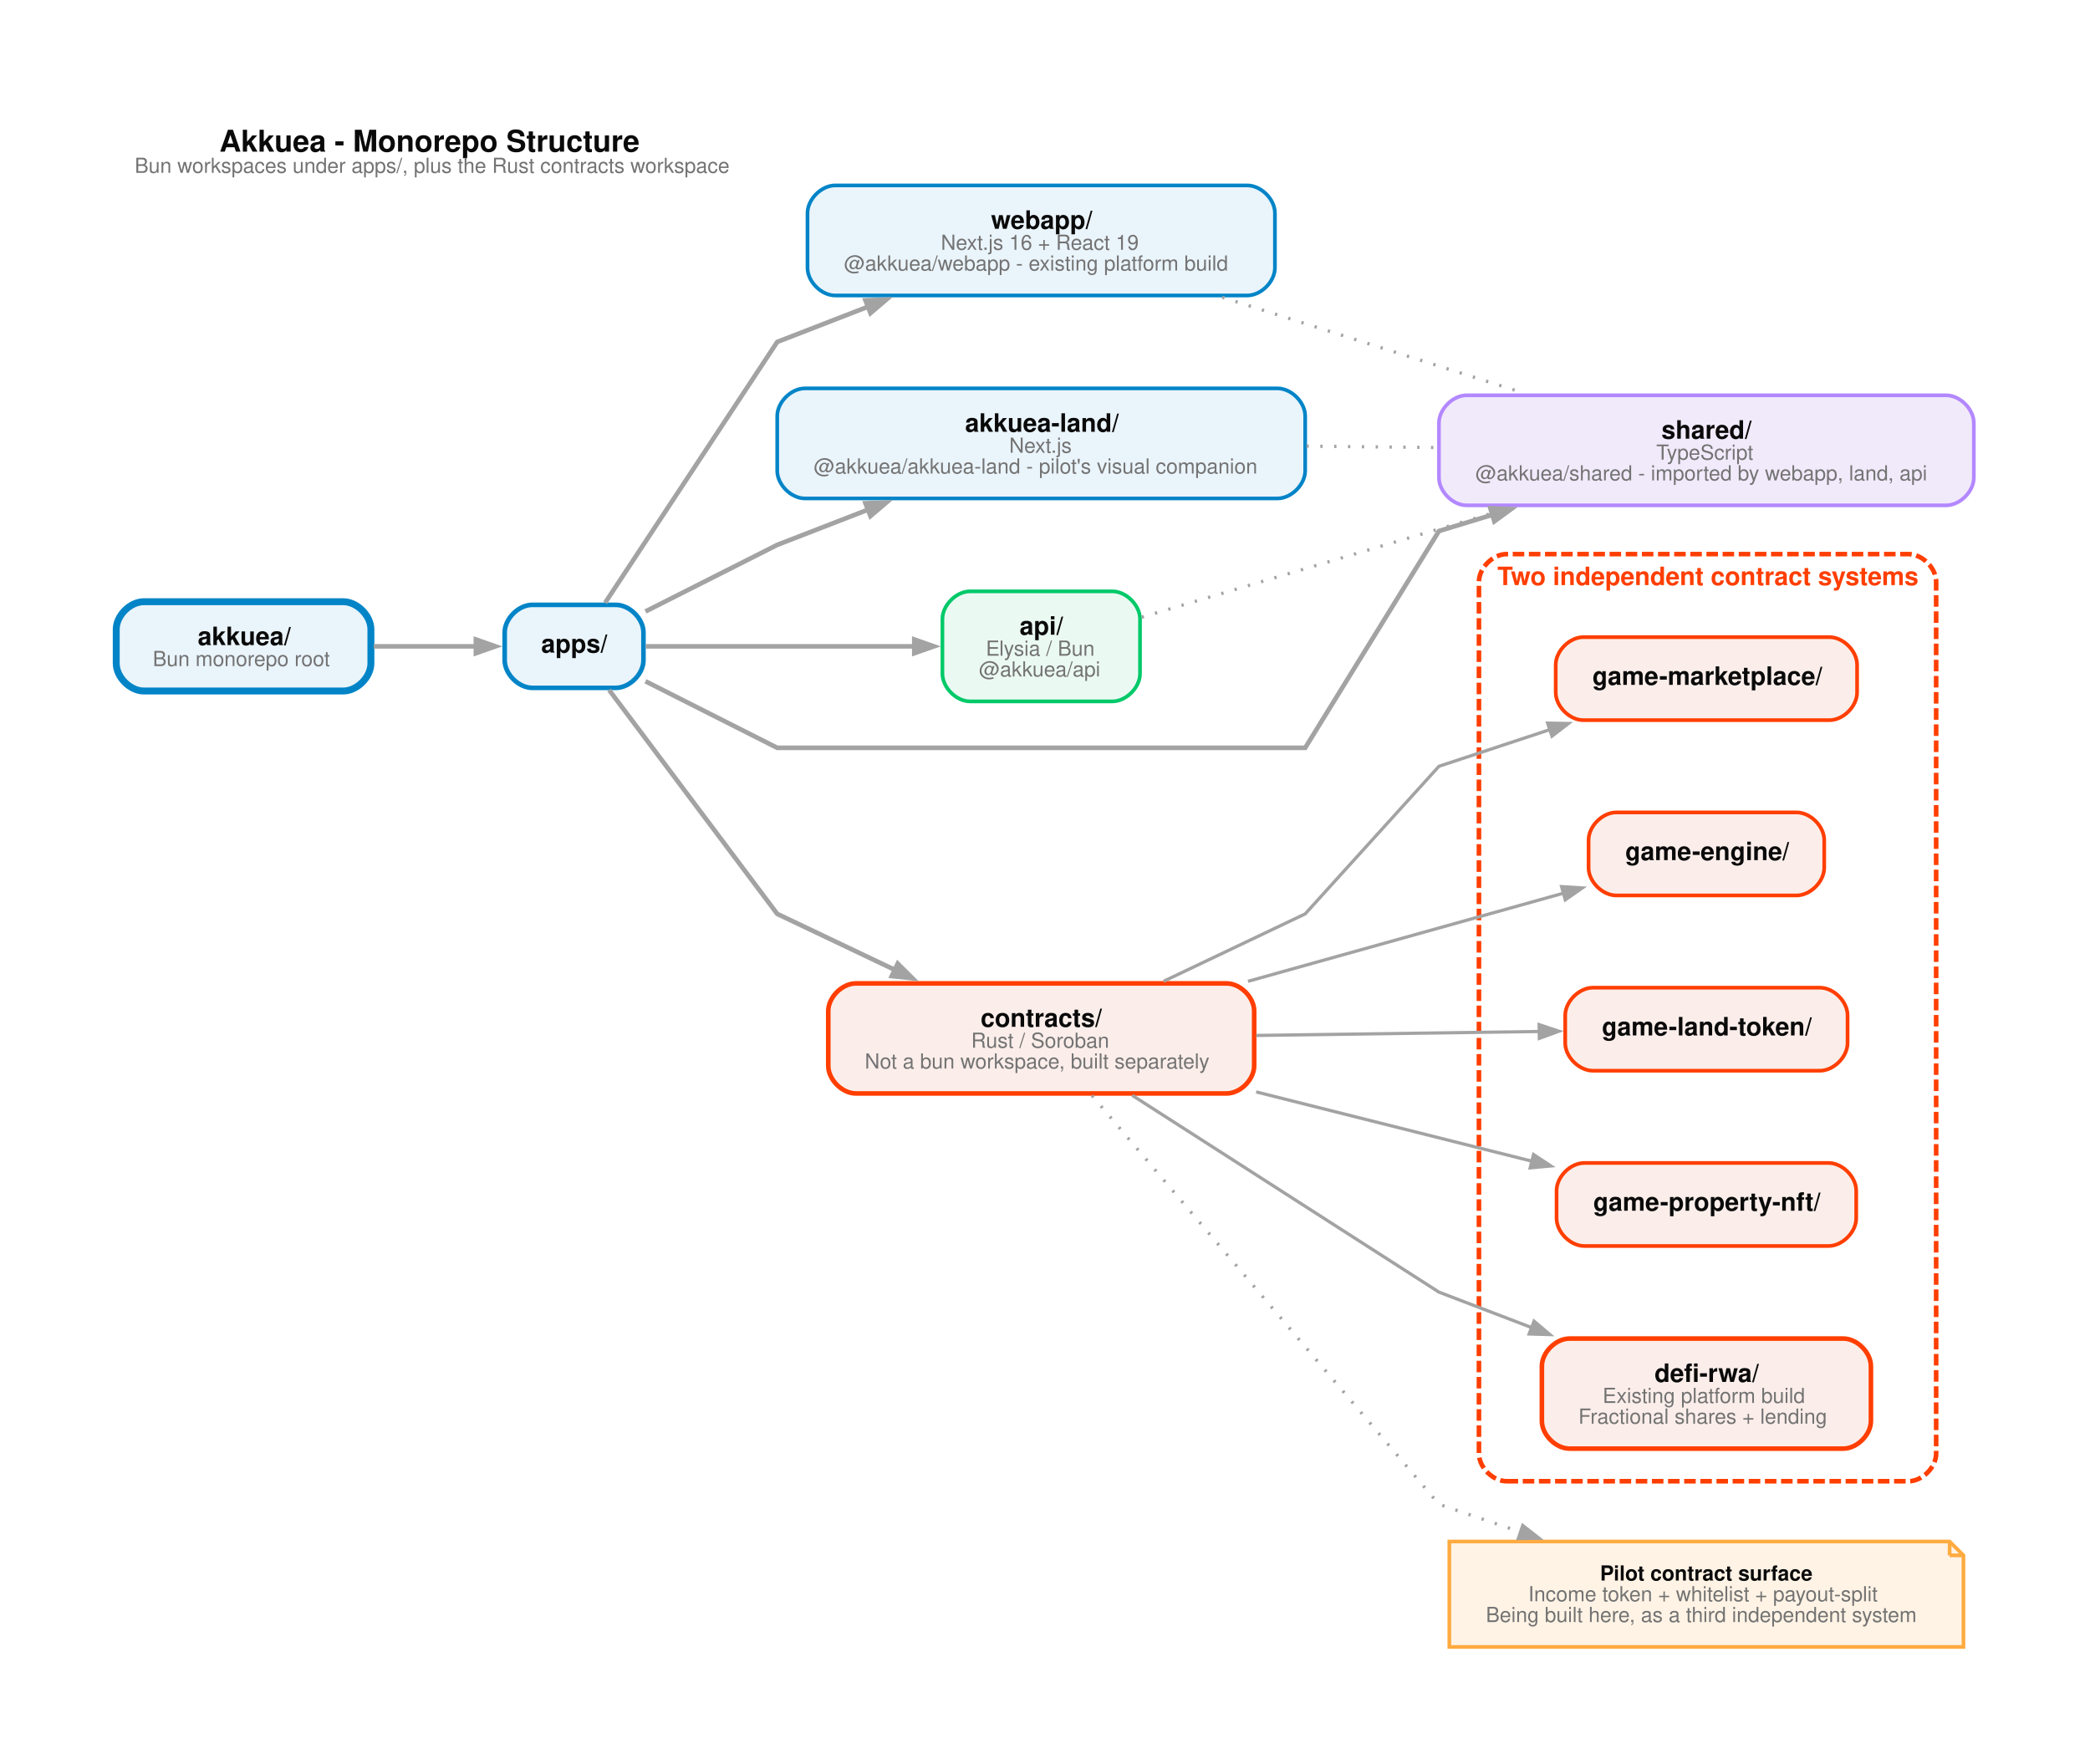
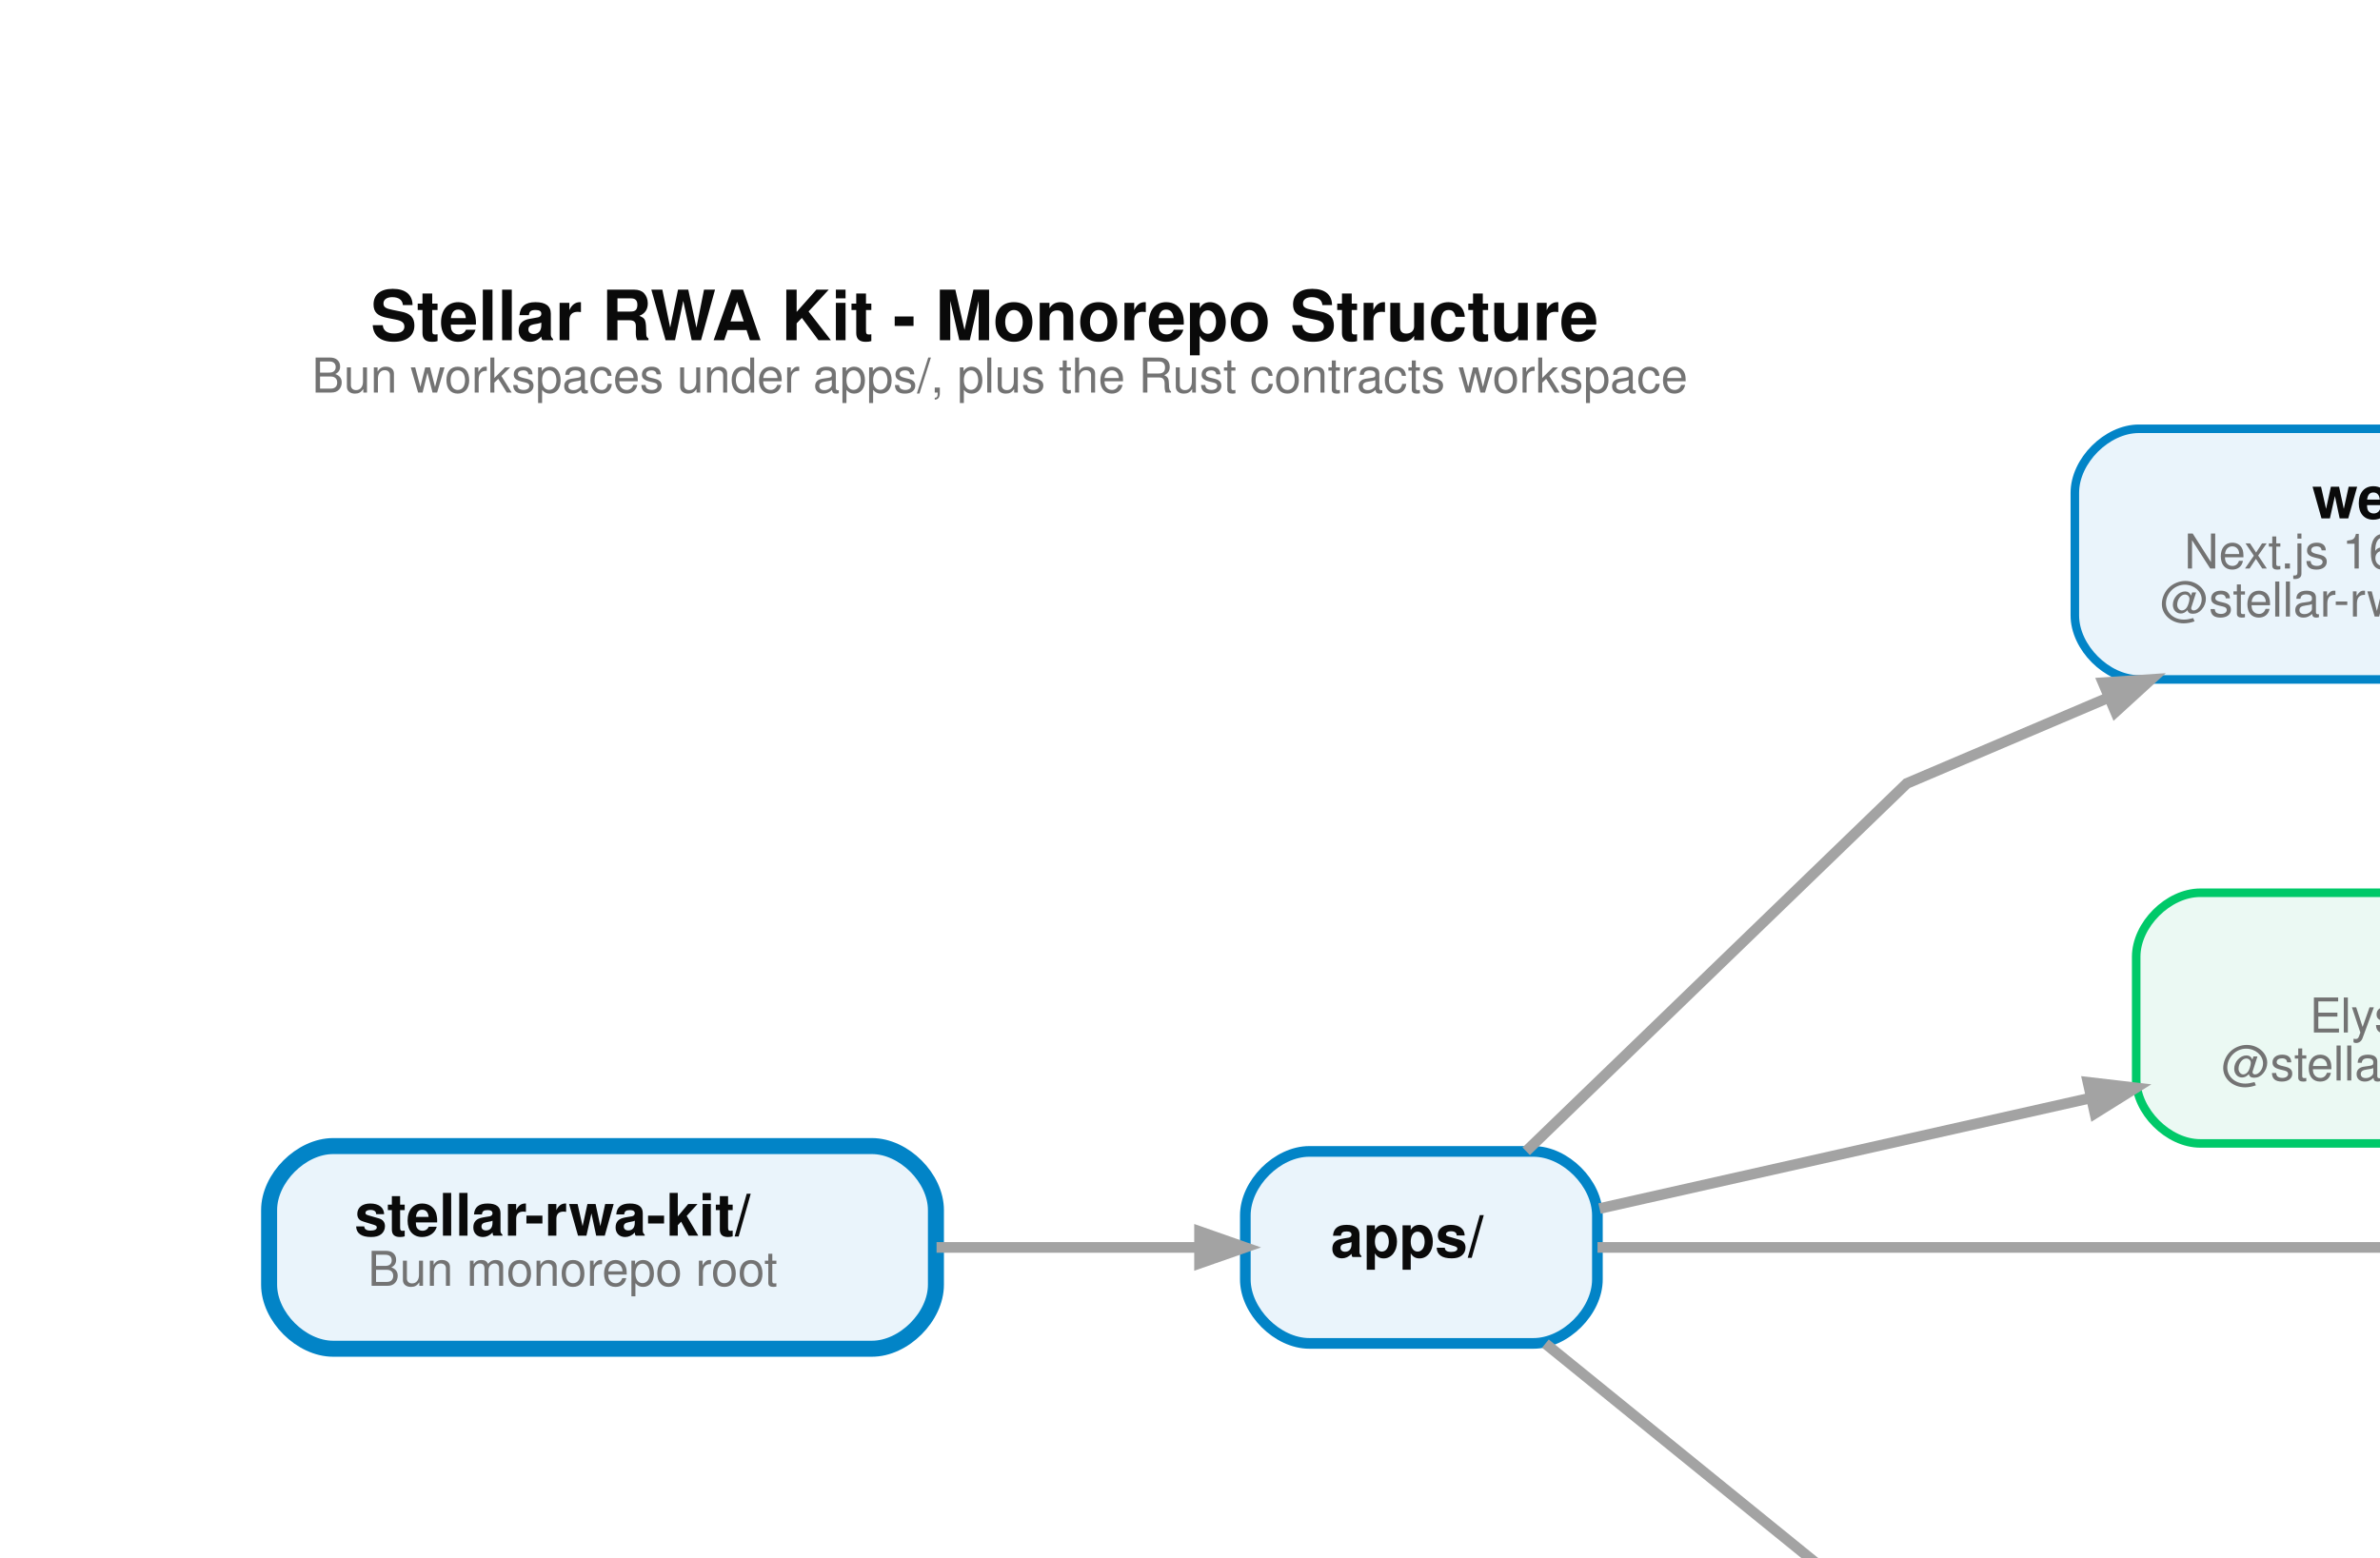
- <svg xmlns="http://www.w3.org/2000/svg" width="1888pt" height="1593pt" viewBox="0.00 0.00 1888.00 1593.00">
-   <g id="graph0" class="graph" transform="scale(2.08333 2.08333) rotate(0) translate(50.4 714.12)">
-     <text xml:space="preserve" text-anchor="start" x="44.75" y="-648.37" font-family="Helvetica,sans-Serif" font-weight="bold" font-size="13.00" fill="#0a0a0a">Akkuea - Monorepo Structure</text>
-     <text xml:space="preserve" text-anchor="start" x="8" y="-639.17" font-family="Helvetica,sans-Serif" font-size="9.00" fill="#737373">Bun workspaces under apps/, plus the Rust contracts workspace</text>
+ <svg xmlns="http://www.w3.org/2000/svg" width="1933pt" height="1265pt" viewBox="0.00 0.00 927.80 607.30">
+   <g id="graph0" class="graph" transform="scale(2.08 2.08) rotate(0) translate(50.4 556.9)">
+     <text text-anchor="start" x="19" y="-493.1" font-family="Helvetica,sans-Serif" font-weight="bold" font-size="13.00" fill="#0a0a0a">Stellar RWA Kit - Monorepo Structure</text>
+     <text text-anchor="start" x="8" y="-483.3" font-family="Helvetica,sans-Serif" font-size="9.00" fill="#737373">Bun workspaces under apps/, plus the Rust contracts workspace</text>
    <g id="clust1" class="cluster">
-       <path fill="none" stroke="#ff3e00" stroke-width="2" stroke-dasharray="5,2" d="M602.88,-71.86C602.88,-71.86 777.13,-71.86 777.13,-71.86 783.13,-71.86 789.13,-77.86 789.13,-83.86 789.13,-83.86 789.13,-461.86 789.13,-461.86 789.13,-467.86 783.13,-473.86 777.13,-473.86 777.13,-473.86 602.88,-473.86 602.88,-473.86 596.88,-473.86 590.88,-467.86 590.88,-461.86 590.88,-461.86 590.88,-83.86 590.88,-83.86 590.88,-77.86 596.88,-71.86 602.88,-71.86" />
-       <text xml:space="preserve" text-anchor="start" x="598.88" y="-460.41" font-family="Helvetica,sans-Serif" font-weight="bold" font-size="11.00" fill="#ff3e00">Two independent contract systems</text>
+       <path fill="transparent" stroke="#ff3e00" stroke-width="2" stroke-dasharray="5,2" d="M594,-8C594,-8 802,-8 802,-8 808,-8 814,-14 814,-20 814,-20 814,-316 814,-316 814,-322 808,-328 802,-328 802,-328 594,-328 594,-328 588,-328 582,-322 582,-316 582,-316 582,-20 582,-20 582,-14 588,-8 594,-8" />
+       <text text-anchor="start" x="590" y="-316.2" font-family="Helvetica,sans-Serif" font-weight="bold" font-size="11.00" fill="#ff3e00">Two independent contract systems</text>
    </g>
    <g id="node1" class="node">
-       <path fill="#eaf4fb" stroke="#0284c7" stroke-width="3" d="M98.43,-453.22C98.43,-453.22 12,-453.22 12,-453.22 6,-453.22 0,-447.22 0,-441.22 0,-441.22 0,-426.5 0,-426.5 0,-420.5 6,-414.5 12,-414.5 12,-414.5 98.43,-414.5 98.43,-414.5 104.43,-414.5 110.43,-420.5 110.43,-426.5 110.43,-426.5 110.43,-441.22 110.43,-441.22 110.43,-447.22 104.43,-453.22 98.43,-453.22" />
-       <text xml:space="preserve" text-anchor="start" x="35.34" y="-434.41" font-family="Helvetica,sans-Serif" font-weight="bold" font-size="11.00" fill="#0a0a0a">akkuea/</text>
-       <text xml:space="preserve" text-anchor="start" x="15.84" y="-425.31" font-family="Helvetica,sans-Serif" font-size="9.00" fill="#737373">Bun monorepo root</text>
+       <path fill="#eaf4fb" stroke="#0284c7" stroke-width="3" d="M113,-342C113,-342 12,-342 12,-342 6,-342 0,-336 0,-330 0,-330 0,-316 0,-316 0,-310 6,-304 12,-304 12,-304 113,-304 113,-304 119,-304 125,-310 125,-316 125,-316 125,-330 125,-330 125,-336 119,-342 113,-342" />
+       <text text-anchor="start" x="16" y="-325.2" font-family="Helvetica,sans-Serif" font-weight="bold" font-size="11.00" fill="#0a0a0a">stellar-rwa-kit/</text>
+       <text text-anchor="start" x="18.5" y="-315.8" font-family="Helvetica,sans-Serif" font-size="9.00" fill="#737373">Bun monorepo root</text>
    </g>
    <g id="node2" class="node">
-       <path fill="#eaf4fb" stroke="#0284c7" stroke-width="2" d="M216.61,-451.86C216.61,-451.86 180.43,-451.86 180.43,-451.86 174.43,-451.86 168.43,-445.86 168.43,-439.86 168.43,-439.86 168.43,-427.86 168.43,-427.86 168.43,-421.86 174.43,-415.86 180.43,-415.86 180.43,-415.86 216.61,-415.86 216.61,-415.86 222.61,-415.86 228.61,-421.86 228.61,-427.86 228.61,-427.86 228.61,-439.86 228.61,-439.86 228.61,-445.86 222.61,-451.86 216.61,-451.86" />
-       <text xml:space="preserve" text-anchor="start" x="184.27" y="-431.16" font-family="Helvetica,sans-Serif" font-weight="bold" font-size="11.00" fill="#0a0a0a">apps/</text>
+       <path fill="#eaf4fb" stroke="#0284c7" stroke-width="2" d="M237,-341C237,-341 195,-341 195,-341 189,-341 183,-335 183,-329 183,-329 183,-317 183,-317 183,-311 189,-305 195,-305 195,-305 237,-305 237,-305 243,-305 249,-311 249,-317 249,-317 249,-329 249,-329 249,-335 243,-341 237,-341" />
+       <text text-anchor="start" x="199" y="-321.2" font-family="Helvetica,sans-Serif" font-weight="bold" font-size="11.00" fill="#0a0a0a">apps/</text>
    </g>
    <g id="edge1" class="edge">
-       <path fill="none" stroke="#a3a3a3" stroke-width="2" d="M111.66,-433.86C126.52,-433.86 142.32,-433.86 156.26,-433.86" />
-       <polygon fill="#a3a3a3" stroke="#a3a3a3" stroke-width="2" points="155.95,-436.84 164.45,-433.86 155.95,-430.89 155.95,-436.84" />
+       <path fill="none" stroke="#a3a3a3" stroke-width="2" d="M125.12,-323C141.69,-323 159.2,-323 174.32,-323" />
+       <polygon fill="#a3a3a3" stroke="#a3a3a3" stroke-width="2" points="174.42,-325.98 182.92,-323 174.42,-320.03 174.42,-325.98" />
    </g>
    <g id="node3" class="node">
-       <path fill="#eaf4fb" stroke="#0284c7" stroke-width="1.6" d="M490.42,-633.72C490.42,-633.72 311.74,-633.72 311.74,-633.72 305.74,-633.72 299.74,-627.72 299.74,-621.72 299.74,-621.72 299.74,-598 299.74,-598 299.74,-592 305.74,-586 311.74,-586 311.74,-586 490.42,-586 490.42,-586 496.42,-586 502.42,-592 502.42,-598 502.42,-598 502.42,-621.72 502.42,-621.72 502.42,-627.72 496.42,-633.72 490.42,-633.72" />
-       <text xml:space="preserve" text-anchor="start" x="379.33" y="-614.91" font-family="Helvetica,sans-Serif" font-weight="bold" font-size="11.00" fill="#0a0a0a">webapp/</text>
-       <text xml:space="preserve" text-anchor="start" x="357.58" y="-605.81" font-family="Helvetica,sans-Serif" font-size="9.00" fill="#737373">Next.js 16 + React 19</text>
-       <text xml:space="preserve" text-anchor="start" x="315.58" y="-596.81" font-family="Helvetica,sans-Serif" font-size="9.00" fill="#737373">@akkuea/webapp - existing platform build</text>
+       <path fill="#eaf4fb" stroke="#0284c7" stroke-width="1.6" d="M467.5,-476.5C467.5,-476.5 350.5,-476.5 350.5,-476.5 344.5,-476.5 338.5,-470.5 338.5,-464.5 338.5,-464.5 338.5,-441.5 338.5,-441.5 338.5,-435.5 344.5,-429.5 350.5,-429.5 350.5,-429.5 467.5,-429.5 467.5,-429.5 473.5,-429.5 479.5,-435.5 479.5,-441.5 479.5,-441.5 479.5,-464.5 479.5,-464.5 479.5,-470.5 473.5,-476.5 467.5,-476.5" />
+       <text text-anchor="start" x="383" y="-459.7" font-family="Helvetica,sans-Serif" font-weight="bold" font-size="11.00" fill="#0a0a0a">webapp/</text>
+       <text text-anchor="start" x="359" y="-450.3" font-family="Helvetica,sans-Serif" font-size="9.00" fill="#737373">Next.js 16 + React 19</text>
+       <text text-anchor="start" x="354.5" y="-441.3" font-family="Helvetica,sans-Serif" font-size="9.00" fill="#737373">@stellar-rwa-kit/webapp</text>
    </g>
    <g id="edge2" class="edge">
-       <path fill="none" stroke="#a3a3a3" stroke-width="2" d="M212,-452.77C236.08,-489.27 286.61,-565.86 286.61,-565.86 286.61,-565.86 304.58,-572.83 326.21,-581.22" />
-       <polygon fill="#a3a3a3" stroke="#a3a3a3" stroke-width="2" points="324.88,-583.89 333.89,-584.19 327.04,-578.35 324.88,-583.89" />
+       <path fill="none" stroke="#a3a3a3" stroke-width="2" d="M235.65,-341.03C262.01,-366.51 307,-410 307,-410 307,-410 324.45,-417.43 344.84,-426.11" />
+       <polygon fill="#a3a3a3" stroke="#a3a3a3" stroke-width="2" points="343.79,-428.89 352.77,-429.49 346.12,-423.42 343.79,-428.89" />
    </g>
    <g id="node4" class="node">
-       <path fill="#eaf4fb" stroke="#0284c7" stroke-width="1.6" d="M503.54,-545.72C503.54,-545.72 298.61,-545.72 298.61,-545.72 292.61,-545.72 286.61,-539.72 286.61,-533.72 286.61,-533.72 286.61,-510 286.61,-510 286.61,-504 292.61,-498 298.61,-498 298.61,-498 503.54,-498 503.54,-498 509.54,-498 515.54,-504 515.54,-510 515.54,-510 515.54,-533.72 515.54,-533.72 515.54,-539.72 509.54,-545.72 503.54,-545.72" />
-       <text xml:space="preserve" text-anchor="start" x="368.08" y="-526.91" font-family="Helvetica,sans-Serif" font-weight="bold" font-size="11.00" fill="#0a0a0a">akkuea-land/</text>
-       <text xml:space="preserve" text-anchor="start" x="387.2" y="-517.81" font-family="Helvetica,sans-Serif" font-size="9.00" fill="#737373">Next.js</text>
-       <text xml:space="preserve" text-anchor="start" x="302.45" y="-508.81" font-family="Helvetica,sans-Serif" font-size="9.00" fill="#737373">@akkuea/akkuea-land - pilot's visual companion</text>
+       <path fill="#ebf9f3" stroke="#00c969" stroke-width="1.6" d="M456,-389.5C456,-389.5 362,-389.5 362,-389.5 356,-389.5 350,-383.5 350,-377.5 350,-377.5 350,-354.5 350,-354.5 350,-348.5 356,-342.5 362,-342.5 362,-342.5 456,-342.5 456,-342.5 462,-342.5 468,-348.5 468,-354.5 468,-354.5 468,-377.5 468,-377.5 468,-383.5 462,-389.5 456,-389.5" />
+       <text text-anchor="start" x="397.5" y="-372.7" font-family="Helvetica,sans-Serif" font-weight="bold" font-size="11.00" fill="#0a0a0a">api/</text>
+       <text text-anchor="start" x="382.5" y="-363.3" font-family="Helvetica,sans-Serif" font-size="9.00" fill="#737373">Elysia / Bun</text>
+       <text text-anchor="start" x="366" y="-354.3" font-family="Helvetica,sans-Serif" font-size="9.00" fill="#737373">@stellar-rwa-kit/api</text>
    </g>
    <g id="edge3" class="edge">
-       <path fill="none" stroke="#a3a3a3" stroke-width="2" d="M229.49,-449C254.68,-461.73 286.61,-477.86 286.61,-477.86 286.61,-477.86 304.58,-484.83 326.21,-493.22" />
-       <polygon fill="#a3a3a3" stroke="#a3a3a3" stroke-width="2" points="324.88,-495.89 333.89,-496.19 327.04,-490.35 324.88,-495.89" />
+       <path fill="none" stroke="#a3a3a3" stroke-width="2" d="M249.4,-330.29C274.5,-335.95 310.13,-343.97 341.26,-350.97" />
+       <polygon fill="#a3a3a3" stroke="#a3a3a3" stroke-width="2" points="340.96,-353.96 349.9,-352.92 342.26,-348.15 340.96,-353.96" />
    </g>
    <g id="node5" class="node">
-       <path fill="#ebf9f3" stroke="#00c969" stroke-width="1.6" d="M431.92,-457.72C431.92,-457.72 370.24,-457.72 370.24,-457.72 364.24,-457.72 358.24,-451.72 358.24,-445.72 358.24,-445.72 358.24,-422 358.24,-422 358.24,-416 364.24,-410 370.24,-410 370.24,-410 431.92,-410 431.92,-410 437.92,-410 443.92,-416 443.92,-422 443.92,-422 443.92,-445.72 443.92,-445.72 443.92,-451.72 437.92,-457.72 431.92,-457.72" />
-       <text xml:space="preserve" text-anchor="start" x="391.7" y="-438.91" font-family="Helvetica,sans-Serif" font-weight="bold" font-size="11.00" fill="#0a0a0a">api/</text>
-       <text xml:space="preserve" text-anchor="start" x="377.08" y="-429.81" font-family="Helvetica,sans-Serif" font-size="9.00" fill="#737373">Elysia / Bun</text>
-       <text xml:space="preserve" text-anchor="start" x="374.08" y="-420.81" font-family="Helvetica,sans-Serif" font-size="9.00" fill="#737373">@akkuea/api</text>
+       <path fill="#f1eafb" stroke="#b388ff" stroke-width="1.6" d="M815,-389.5C815,-389.5 581,-389.5 581,-389.5 575,-389.5 569,-383.5 569,-377.5 569,-377.5 569,-354.5 569,-354.5 569,-348.5 575,-342.5 581,-342.5 581,-342.5 815,-342.5 815,-342.5 821,-342.5 827,-348.5 827,-354.5 827,-354.5 827,-377.5 827,-377.5 827,-383.5 821,-389.5 815,-389.5" />
+       <text text-anchor="start" x="675" y="-372.7" font-family="Helvetica,sans-Serif" font-weight="bold" font-size="11.00" fill="#0a0a0a">shared/</text>
+       <text text-anchor="start" x="674" y="-363.3" font-family="Helvetica,sans-Serif" font-size="9.00" fill="#737373">TypeScript</text>
+       <text text-anchor="start" x="585" y="-354.3" font-family="Helvetica,sans-Serif" font-size="9.00" fill="#737373">@stellar-rwa-kit/shared - imported by webapp, api</text>
    </g>
    <g id="edge4" class="edge">
-       <path fill="none" stroke="#a3a3a3" stroke-width="2" d="M229.55,-433.86C260.34,-433.86 308.91,-433.86 346.35,-433.86" />
-       <polygon fill="#a3a3a3" stroke="#a3a3a3" stroke-width="2" points="346.05,-436.84 354.55,-433.86 346.05,-430.89 346.05,-436.84" />
+       <path fill="none" stroke="#a3a3a3" stroke-width="2" d="M249.02,-323C325.22,-323 511,-323 511,-323 511,-323 569,-338 569,-338 569,-338 573.64,-339.02 581.16,-340.66" />
+       <polygon fill="#a3a3a3" stroke="#a3a3a3" stroke-width="2" points="580.63,-343.59 589.57,-342.5 581.9,-337.78 580.63,-343.59" />
    </g>
    <g id="node6" class="node">
-       <path fill="#f1eafb" stroke="#b388ff" stroke-width="1.6" d="M793.47,-542.72C793.47,-542.72 585.54,-542.72 585.54,-542.72 579.54,-542.72 573.54,-536.72 573.54,-530.72 573.54,-530.72 573.54,-507 573.54,-507 573.54,-501 579.54,-495 585.54,-495 585.54,-495 793.47,-495 793.47,-495 799.47,-495 805.47,-501 805.47,-507 805.47,-507 805.47,-530.72 805.47,-530.72 805.47,-536.72 799.47,-542.72 793.47,-542.72" />
-       <text xml:space="preserve" text-anchor="start" x="670.01" y="-523.91" font-family="Helvetica,sans-Serif" font-weight="bold" font-size="11.00" fill="#0a0a0a">shared/</text>
-       <text xml:space="preserve" text-anchor="start" x="667.76" y="-514.81" font-family="Helvetica,sans-Serif" font-size="9.00" fill="#737373">TypeScript</text>
-       <text xml:space="preserve" text-anchor="start" x="589.38" y="-505.81" font-family="Helvetica,sans-Serif" font-size="9.00" fill="#737373">@akkuea/shared - imported by webapp, land, api</text>
+       <path fill="#fbeeea" stroke="#ff3e00" stroke-width="2" d="M499,-219.5C499,-219.5 319,-219.5 319,-219.5 313,-219.5 307,-213.5 307,-207.5 307,-207.5 307,-184.5 307,-184.5 307,-178.5 313,-172.5 319,-172.5 319,-172.5 499,-172.5 499,-172.5 505,-172.5 511,-178.5 511,-184.5 511,-184.5 511,-207.5 511,-207.5 511,-213.5 505,-219.5 499,-219.5" />
+       <text text-anchor="start" x="377.5" y="-202.7" font-family="Helvetica,sans-Serif" font-weight="bold" font-size="11.00" fill="#0a0a0a">contracts/</text>
+       <text text-anchor="start" x="375.5" y="-193.3" font-family="Helvetica,sans-Serif" font-size="9.00" fill="#737373">Rust / Soroban</text>
+       <text text-anchor="start" x="323" y="-184.3" font-family="Helvetica,sans-Serif" font-size="9.00" fill="#737373">Not a bun workspace, built separately</text>
    </g>
    <g id="edge5" class="edge">
-       <path fill="none" stroke="#a3a3a3" stroke-width="2" d="M229.49,-418.72C254.68,-405.99 286.61,-389.86 286.61,-389.86 286.61,-389.86 515.54,-389.86 515.54,-389.86 515.54,-389.86 573.54,-483.86 573.54,-483.86 573.54,-483.86 583.26,-486.82 597.05,-491.02" />
-       <polygon fill="#a3a3a3" stroke="#a3a3a3" stroke-width="2" points="595.83,-493.76 604.83,-493.38 597.56,-488.06 595.83,-493.76" />
+       <path fill="none" stroke="#a3a3a3" stroke-width="2" d="M239.25,-304.96C265.9,-283.34 307,-250 307,-250 307,-250 331.45,-236.93 356.3,-223.64" />
+       <polygon fill="#a3a3a3" stroke="#a3a3a3" stroke-width="2" points="357.9,-226.16 363.99,-219.53 355.1,-220.91 357.9,-226.16" />
+     </g>
+     <g id="edge10" class="edge">
+       <path fill="none" stroke="#a3a3a3" stroke-width="1.4" stroke-dasharray="1,5" d="M479.84,-431.83C521.99,-419.05 575.76,-402.75 619.25,-389.57" />
+     </g>
+     <g id="edge11" class="edge">
+       <path fill="none" stroke="#a3a3a3" stroke-width="1.4" stroke-dasharray="1,5" d="M468.08,-366C497.15,-366 533.58,-366 568.77,-366" />
    </g>
    <g id="node7" class="node">
-       <path fill="#fbeeea" stroke="#ff3e00" stroke-width="2" d="M481.42,-287.72C481.42,-287.72 320.74,-287.72 320.74,-287.72 314.74,-287.72 308.74,-281.72 308.74,-275.72 308.74,-275.72 308.74,-252 308.74,-252 308.74,-246 314.74,-240 320.74,-240 320.74,-240 481.42,-240 481.42,-240 487.42,-240 493.42,-246 493.42,-252 493.42,-252 493.42,-275.72 493.42,-275.72 493.42,-281.72 487.42,-287.72 481.42,-287.72" />
-       <text xml:space="preserve" text-anchor="start" x="374.83" y="-268.91" font-family="Helvetica,sans-Serif" font-weight="bold" font-size="11.00" fill="#0a0a0a">contracts/</text>
-       <text xml:space="preserve" text-anchor="start" x="370.7" y="-259.81" font-family="Helvetica,sans-Serif" font-size="9.00" fill="#737373">Rust / Soroban</text>
-       <text xml:space="preserve" text-anchor="start" x="324.58" y="-250.81" font-family="Helvetica,sans-Serif" font-size="9.00" fill="#737373">Not a bun workspace, built separately</text>
+       <path fill="#fbeeea" stroke="#ff3e00" stroke-width="2" d="M764,-294C764,-294 632,-294 632,-294 626,-294 620,-288 620,-282 620,-282 620,-268 620,-268 620,-262 626,-256 632,-256 632,-256 764,-256 764,-256 770,-256 776,-262 776,-268 776,-268 776,-282 776,-282 776,-288 770,-294 764,-294" />
+       <text text-anchor="start" x="670.5" y="-277.2" font-family="Helvetica,sans-Serif" font-weight="bold" font-size="11.00" fill="#0a0a0a">defi-rwa/</text>
+       <text text-anchor="start" x="636" y="-267.8" font-family="Helvetica,sans-Serif" font-size="9.00" fill="#737373">Fractional shares + lending</text>
    </g>
    <g id="edge6" class="edge">
-       <path fill="none" stroke="#a3a3a3" stroke-width="2" d="M213.71,-414.96C238.38,-382.09 286.61,-317.86 286.61,-317.86 286.61,-317.86 311.42,-306.05 337.84,-293.48" />
-       <polygon fill="#a3a3a3" stroke="#a3a3a3" stroke-width="2" points="338.86,-296.29 345.26,-289.95 336.3,-290.91 338.86,-296.29" />
-     </g>
-     <g id="edge13" class="edge">
-       <path fill="none" stroke="#a3a3a3" stroke-width="1.4" stroke-dasharray="1,5" d="M479.59,-585.23C520.34,-572.29 570.16,-556.46 610.93,-543.51" />
-     </g>
-     <g id="edge14" class="edge">
-       <path fill="none" stroke="#a3a3a3" stroke-width="1.4" stroke-dasharray="1,5" d="M516.1,-520.67C534.82,-520.47 554.24,-520.27 573,-520.07" />
-     </g>
-     <g id="edge15" class="edge">
-       <path fill="none" stroke="#a3a3a3" stroke-width="1.4" stroke-dasharray="1,5" d="M444.65,-446.49C486.96,-459.05 552.97,-478.64 605.64,-494.27" />
+       <path fill="none" stroke="#a3a3a3" stroke-width="1.4" d="M495.72,-219.6C534.88,-230.37 580.93,-243.05 619.09,-253.55" />
+       <polygon fill="#a3a3a3" stroke="#a3a3a3" stroke-width="1.4" points="618.62,-256.51 627.61,-255.9 620.2,-250.77 618.62,-256.51" />
    </g>
    <g id="node8" class="node">
-       <path fill="#fbeeea" stroke="#ff3e00" stroke-width="2" d="M748.85,-133.72C748.85,-133.72 630.17,-133.72 630.17,-133.72 624.17,-133.72 618.17,-127.72 618.17,-121.72 618.17,-121.72 618.17,-98 618.17,-98 618.17,-92 624.17,-86 630.17,-86 630.17,-86 748.85,-86 748.85,-86 754.85,-86 760.85,-92 760.85,-98 760.85,-98 760.85,-121.72 760.85,-121.72 760.85,-127.72 754.85,-133.72 748.85,-133.72" />
-       <text xml:space="preserve" text-anchor="start" x="667.01" y="-114.91" font-family="Helvetica,sans-Serif" font-weight="bold" font-size="11.00" fill="#0a0a0a">defi-rwa/</text>
-       <text xml:space="preserve" text-anchor="start" x="644.51" y="-105.81" font-family="Helvetica,sans-Serif" font-size="9.00" fill="#737373">Existing platform build</text>
-       <text xml:space="preserve" text-anchor="start" x="634.01" y="-96.81" font-family="Helvetica,sans-Serif" font-size="9.00" fill="#737373">Fractional shares + lending</text>
+       <path fill="#fbeeea" stroke="#ff3e00" stroke-width="1.6" d="M747.5,-216C747.5,-216 648.5,-216 648.5,-216 642.5,-216 636.5,-210 636.5,-204 636.5,-204 636.5,-190 636.5,-190 636.5,-184 642.5,-178 648.5,-178 648.5,-178 747.5,-178 747.5,-178 753.5,-178 759.5,-184 759.5,-190 759.5,-190 759.5,-204 759.5,-204 759.5,-210 753.5,-216 747.5,-216" />
+       <text text-anchor="start" x="652.5" y="-199.2" font-family="Helvetica,sans-Serif" font-weight="bold" font-size="11.00" fill="#0a0a0a">pilot-whitelist/</text>
+       <text text-anchor="start" x="653.5" y="-189.8" font-family="Helvetica,sans-Serif" font-size="9.00" fill="#737373">Income distribution</text>
    </g>
    <g id="edge7" class="edge">
-       <path fill="none" stroke="#a3a3a3" stroke-width="1.4" d="M440.56,-239.17C491.11,-206.74 573.54,-153.86 573.54,-153.86 573.54,-153.86 591.93,-146.82 613.99,-138.38" />
-       <polygon fill="#a3a3a3" stroke="#a3a3a3" stroke-width="1.4" points="614.78,-141.26 621.65,-135.45 612.65,-135.71 614.78,-141.26" />
+       <path fill="none" stroke="#a3a3a3" stroke-width="1.4" d="M511.19,-196.35C549.72,-196.49 592.72,-196.64 627.65,-196.76" />
+       <polygon fill="#a3a3a3" stroke="#a3a3a3" stroke-width="1.4" points="627.83,-199.73 636.34,-196.79 627.85,-193.78 627.83,-199.73" />
    </g>
    <g id="node9" class="node">
-       <path fill="#fbeeea" stroke="#ff3e00" stroke-width="1.6" d="M742.47,-209.86C742.47,-209.86 636.54,-209.86 636.54,-209.86 630.54,-209.86 624.54,-203.86 624.54,-197.86 624.54,-197.86 624.54,-185.86 624.54,-185.86 624.54,-179.86 630.54,-173.86 636.54,-173.86 636.54,-173.86 742.47,-173.86 742.47,-173.86 748.47,-173.86 754.47,-179.86 754.47,-185.86 754.47,-185.86 754.47,-197.86 754.47,-197.86 754.47,-203.86 748.47,-209.86 742.47,-209.86" />
-       <text xml:space="preserve" text-anchor="start" x="640.38" y="-189.16" font-family="Helvetica,sans-Serif" font-weight="bold" font-size="11.00" fill="#0a0a0a">game-property-nft/</text>
+       <path fill="#fbeeea" stroke="#ff3e00" stroke-width="1.6" d="M762,-138C762,-138 634,-138 634,-138 628,-138 622,-132 622,-126 622,-126 622,-112 622,-112 622,-106 628,-100 634,-100 634,-100 762,-100 762,-100 768,-100 774,-106 774,-112 774,-112 774,-126 774,-126 774,-132 768,-138 762,-138" />
+       <text text-anchor="start" x="638" y="-121.2" font-family="Helvetica,sans-Serif" font-weight="bold" font-size="11.00" fill="#0a0a0a">pilot-income-token/</text>
+       <text text-anchor="start" x="653.5" y="-111.8" font-family="Helvetica,sans-Serif" font-size="9.00" fill="#737373">Income distribution</text>
    </g>
    <g id="edge8" class="edge">
-       <path fill="none" stroke="#a3a3a3" stroke-width="1.4" d="M494.28,-240.68C533,-230.95 577.43,-219.78 614.03,-210.58" />
-       <polygon fill="#a3a3a3" stroke="#a3a3a3" stroke-width="1.4" points="614.55,-213.52 622.07,-208.56 613.1,-207.75 614.55,-213.52" />
+       <path fill="none" stroke="#a3a3a3" stroke-width="1.4" d="M497.67,-172.48C535.83,-162.24 580.23,-150.33 617.43,-140.35" />
+       <polygon fill="#a3a3a3" stroke="#a3a3a3" stroke-width="1.4" points="618.3,-143.19 625.74,-138.12 616.76,-137.45 618.3,-143.19" />
    </g>
    <g id="node10" class="node">
-       <path fill="#fbeeea" stroke="#ff3e00" stroke-width="1.6" d="M738.72,-285.86C738.72,-285.86 640.29,-285.86 640.29,-285.86 634.29,-285.86 628.29,-279.86 628.29,-273.86 628.29,-273.86 628.29,-261.86 628.29,-261.86 628.29,-255.86 634.29,-249.86 640.29,-249.86 640.29,-249.86 738.72,-249.86 738.72,-249.86 744.72,-249.86 750.72,-255.86 750.72,-261.86 750.72,-261.86 750.72,-273.86 750.72,-273.86 750.72,-279.86 744.72,-285.86 738.72,-285.86" />
-       <text xml:space="preserve" text-anchor="start" x="644.13" y="-265.16" font-family="Helvetica,sans-Serif" font-weight="bold" font-size="11.00" fill="#0a0a0a">game-land-token/</text>
+       <path fill="#fbeeea" stroke="#ff3e00" stroke-width="1.6" d="M757,-60C757,-60 639,-60 639,-60 633,-60 627,-54 627,-48 627,-48 627,-34 627,-34 627,-28 633,-22 639,-22 639,-22 757,-22 757,-22 763,-22 769,-28 769,-34 769,-34 769,-48 769,-48 769,-54 763,-60 757,-60" />
+       <text text-anchor="start" x="643" y="-43.2" font-family="Helvetica,sans-Serif" font-weight="bold" font-size="11.00" fill="#0a0a0a">pilot-payout-split/</text>
+       <text text-anchor="start" x="653.5" y="-33.8" font-family="Helvetica,sans-Serif" font-size="9.00" fill="#737373">Income distribution</text>
    </g>
    <g id="edge9" class="edge">
-       <path fill="none" stroke="#a3a3a3" stroke-width="1.4" d="M494.28,-265.15C534.19,-265.71 580.19,-266.35 617.39,-266.87" />
-       <polygon fill="#a3a3a3" stroke="#a3a3a3" stroke-width="1.4" points="616.98,-269.84 625.52,-266.98 617.07,-263.89 616.98,-269.84" />
-     </g>
-     <g id="node11" class="node">
-       <path fill="#fbeeea" stroke="#ff3e00" stroke-width="1.6" d="M728.6,-361.86C728.6,-361.86 650.42,-361.86 650.42,-361.86 644.42,-361.86 638.42,-355.86 638.42,-349.86 638.42,-349.86 638.42,-337.86 638.42,-337.86 638.42,-331.86 644.42,-325.86 650.42,-325.86 650.42,-325.86 728.6,-325.86 728.6,-325.86 734.6,-325.86 740.6,-331.86 740.6,-337.86 740.6,-337.86 740.6,-349.86 740.6,-349.86 740.6,-355.86 734.6,-361.86 728.6,-361.86" />
-       <text xml:space="preserve" text-anchor="start" x="654.26" y="-341.16" font-family="Helvetica,sans-Serif" font-weight="bold" font-size="11.00" fill="#0a0a0a">game-engine/</text>
-     </g>
-     <g id="edge10" class="edge">
-       <path fill="none" stroke="#a3a3a3" stroke-width="1.4" d="M490.74,-288.62C535.18,-301.04 587.85,-315.75 627.66,-326.87" />
-       <polygon fill="#a3a3a3" stroke="#a3a3a3" stroke-width="1.4" points="626.72,-329.69 635.71,-329.11 628.32,-323.96 626.72,-329.69" />
-     </g>
-     <g id="node12" class="node">
-       <path fill="#fbeeea" stroke="#ff3e00" stroke-width="1.6" d="M742.85,-437.86C742.85,-437.86 636.17,-437.86 636.17,-437.86 630.17,-437.86 624.17,-431.86 624.17,-425.86 624.17,-425.86 624.17,-413.86 624.17,-413.86 624.17,-407.86 630.17,-401.86 636.17,-401.86 636.17,-401.86 742.85,-401.86 742.85,-401.86 748.85,-401.86 754.85,-407.86 754.85,-413.86 754.85,-413.86 754.85,-425.86 754.85,-425.86 754.85,-431.86 748.85,-437.86 742.85,-437.86" />
-       <text xml:space="preserve" text-anchor="start" x="640.01" y="-417.16" font-family="Helvetica,sans-Serif" font-weight="bold" font-size="11.00" fill="#0a0a0a">game-marketplace/</text>
-     </g>
-     <g id="edge11" class="edge">
-       <path fill="none" stroke="#a3a3a3" stroke-width="1.4" d="M454.16,-288.65C483.99,-302.84 515.54,-317.86 515.54,-317.86 515.54,-317.86 573.54,-381.86 573.54,-381.86 573.54,-381.86 596.49,-389.45 621.89,-397.84" />
-       <polygon fill="#a3a3a3" stroke="#a3a3a3" stroke-width="1.4" points="620.68,-400.57 629.68,-400.42 622.55,-394.93 620.68,-400.57" />
-     </g>
-     <g id="node13" class="node">
-       <polygon fill="#fff3e5" stroke="#ffab40" stroke-width="1.6" points="794.97,-45.72 578.04,-45.72 578.04,0 800.97,0 800.97,-39.72 794.97,-45.72" />
-       <polyline fill="none" stroke="#ffab40" stroke-width="1.6" points="794.97,-45.72 794.97,-39.72" />
-       <polyline fill="none" stroke="#ffab40" stroke-width="1.6" points="800.97,-39.72 794.97,-39.72" />
-       <text xml:space="preserve" text-anchor="start" x="643.38" y="-28.81" font-family="Helvetica,sans-Serif" font-weight="bold" font-size="9.00" fill="#0a0a0a">Pilot contract surface</text>
-       <text xml:space="preserve" text-anchor="start" x="612.26" y="-19.81" font-family="Helvetica,sans-Serif" font-size="9.00" fill="#737373">Income token + whitelist + payout-split</text>
-       <text xml:space="preserve" text-anchor="start" x="593.88" y="-10.81" font-family="Helvetica,sans-Serif" font-size="9.00" fill="#737373">Being built here, as a third independent system</text>
-     </g>
-     <g id="edge12" class="edge">
-       <path fill="none" stroke="#a3a3a3" stroke-width="1.4" stroke-dasharray="1,5" d="M423.1,-239.09C468.89,-185.15 573.54,-61.86 573.54,-61.86 573.54,-61.86 589.22,-56.54 608.99,-49.83" />
-       <polygon fill="#a3a3a3" stroke="#a3a3a3" stroke-width="1.4" points="609.88,-52.67 616.97,-47.13 607.97,-47.04 609.88,-52.67" />
+       <path fill="none" stroke="#a3a3a3" stroke-width="1.4" d="M442.56,-172.25C489.08,-138.31 569,-80 569,-80 569,-80 596.58,-71.6 626.13,-62.59" />
+       <polygon fill="#a3a3a3" stroke="#a3a3a3" stroke-width="1.4" points="627.24,-65.37 634.5,-60.04 625.5,-59.67 627.24,-65.37" />
    </g>
  </g>
</svg>
